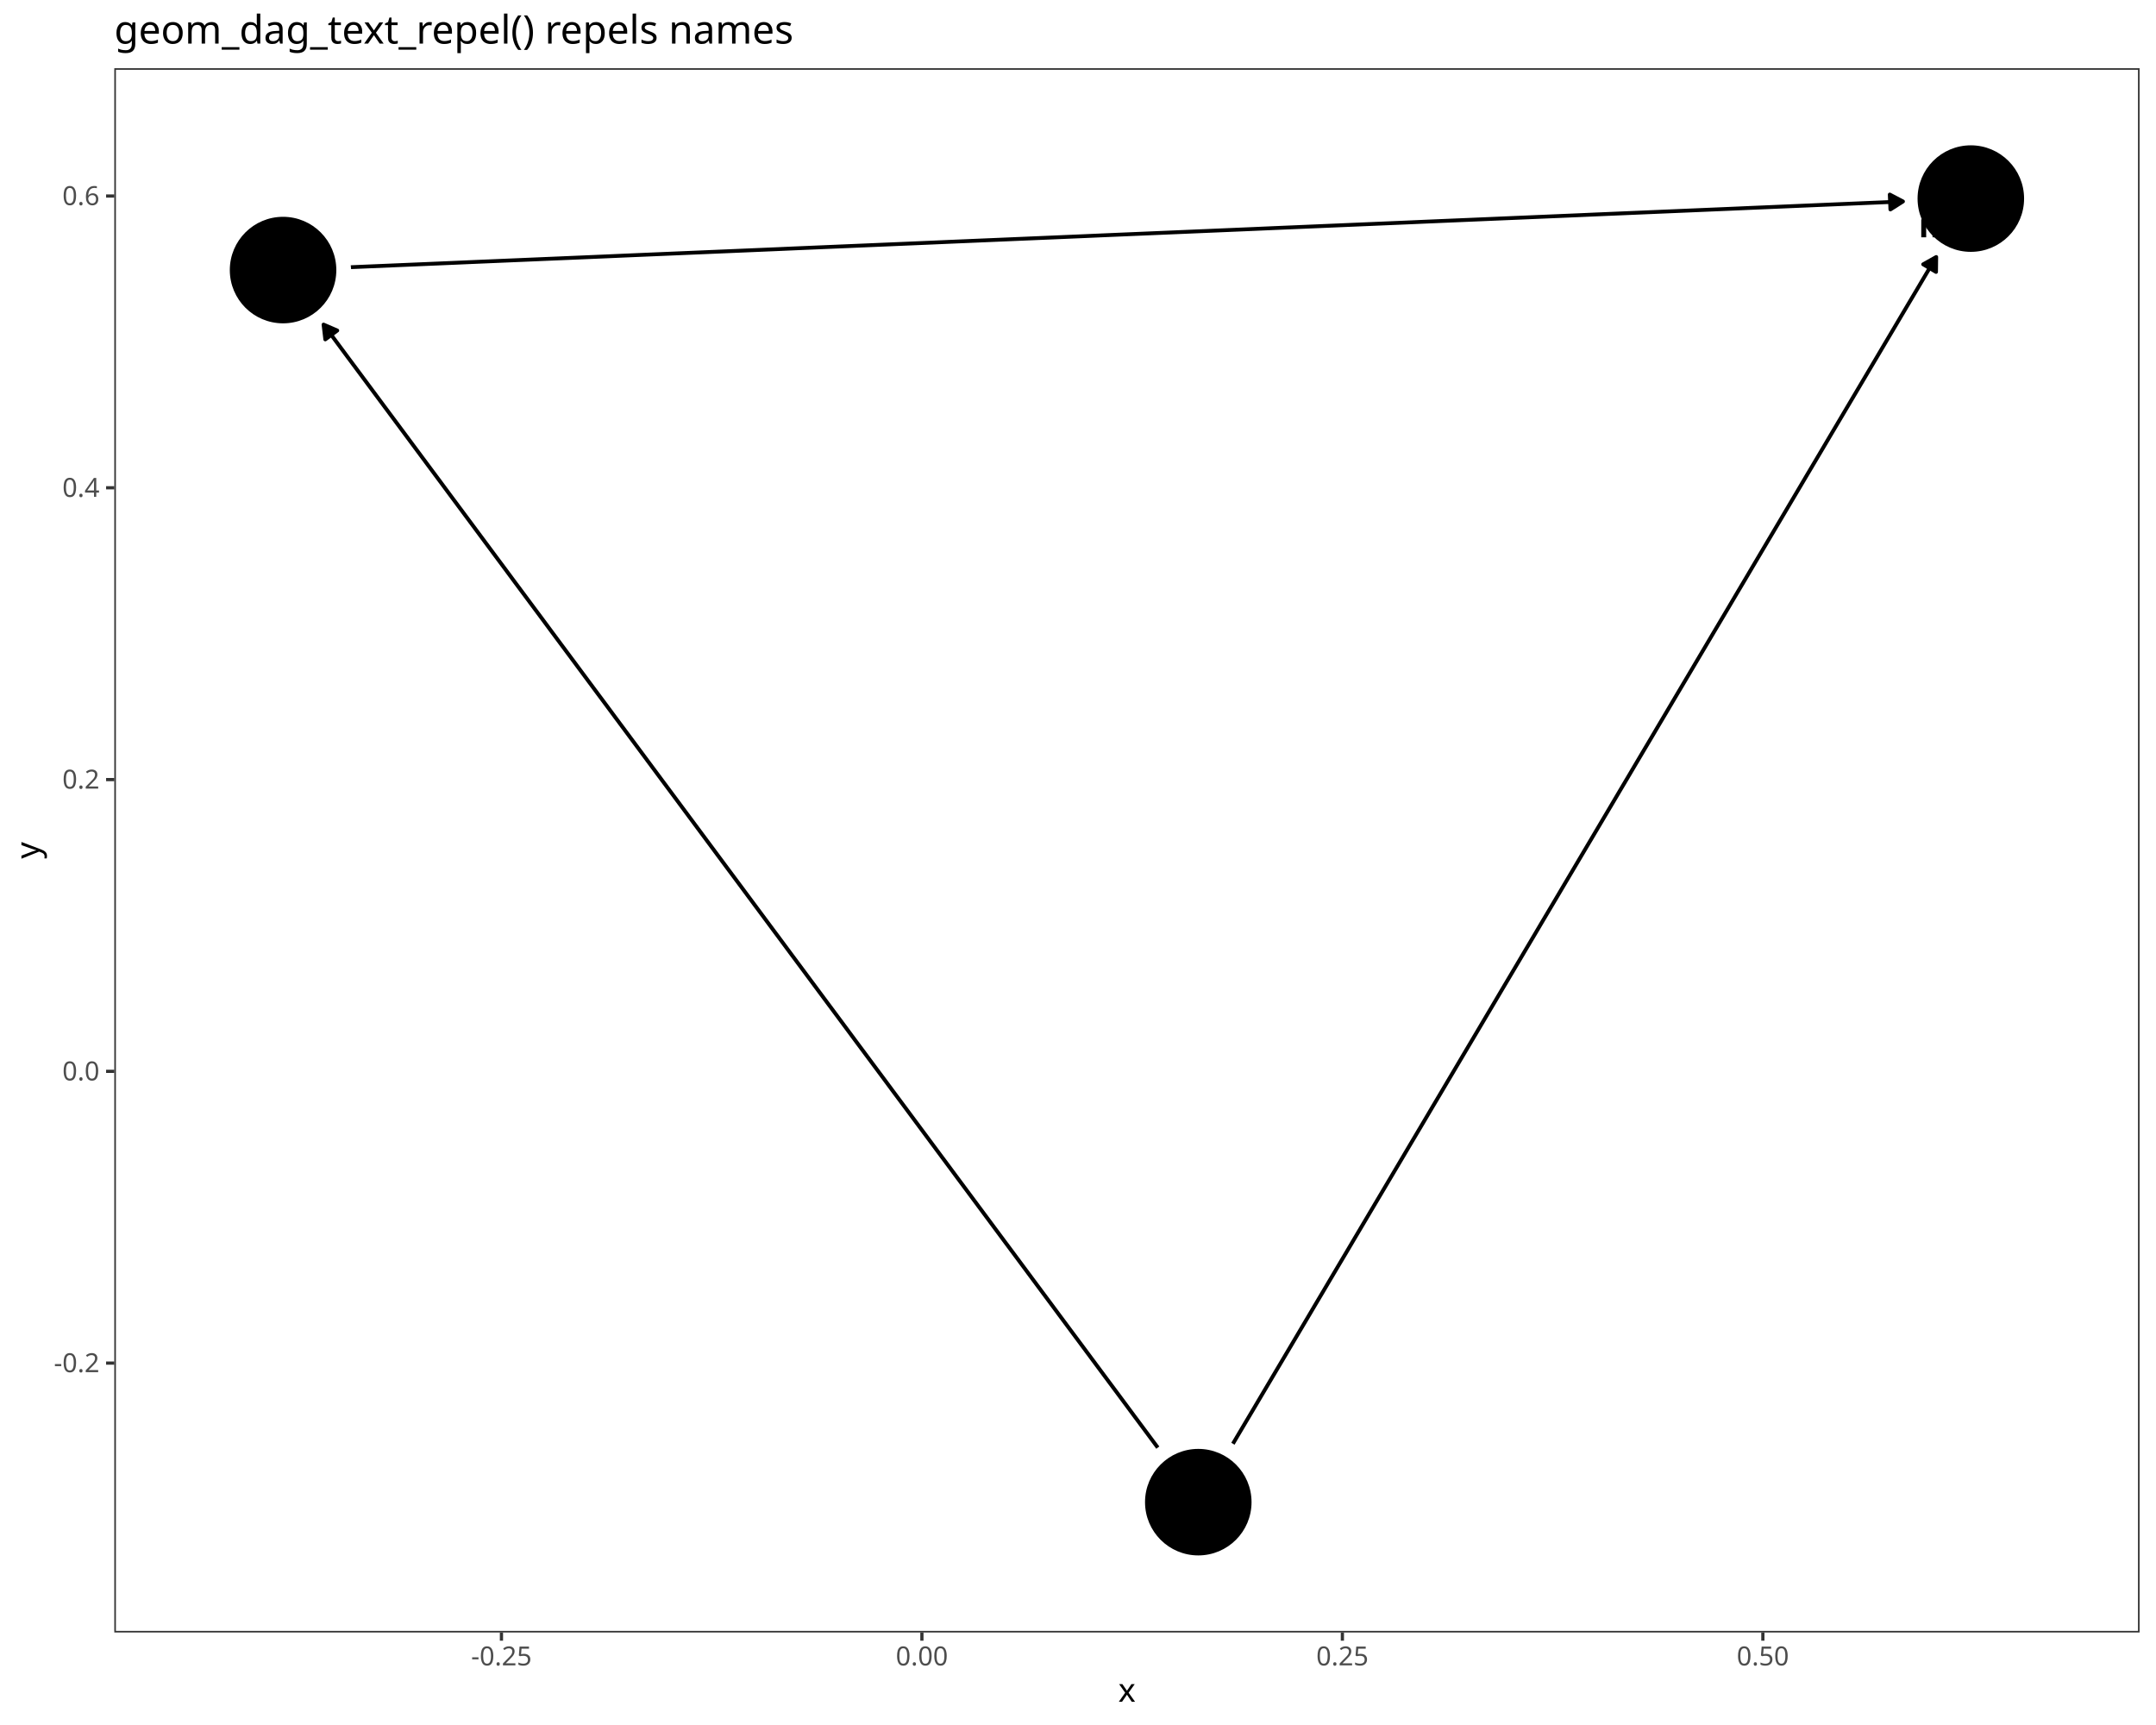
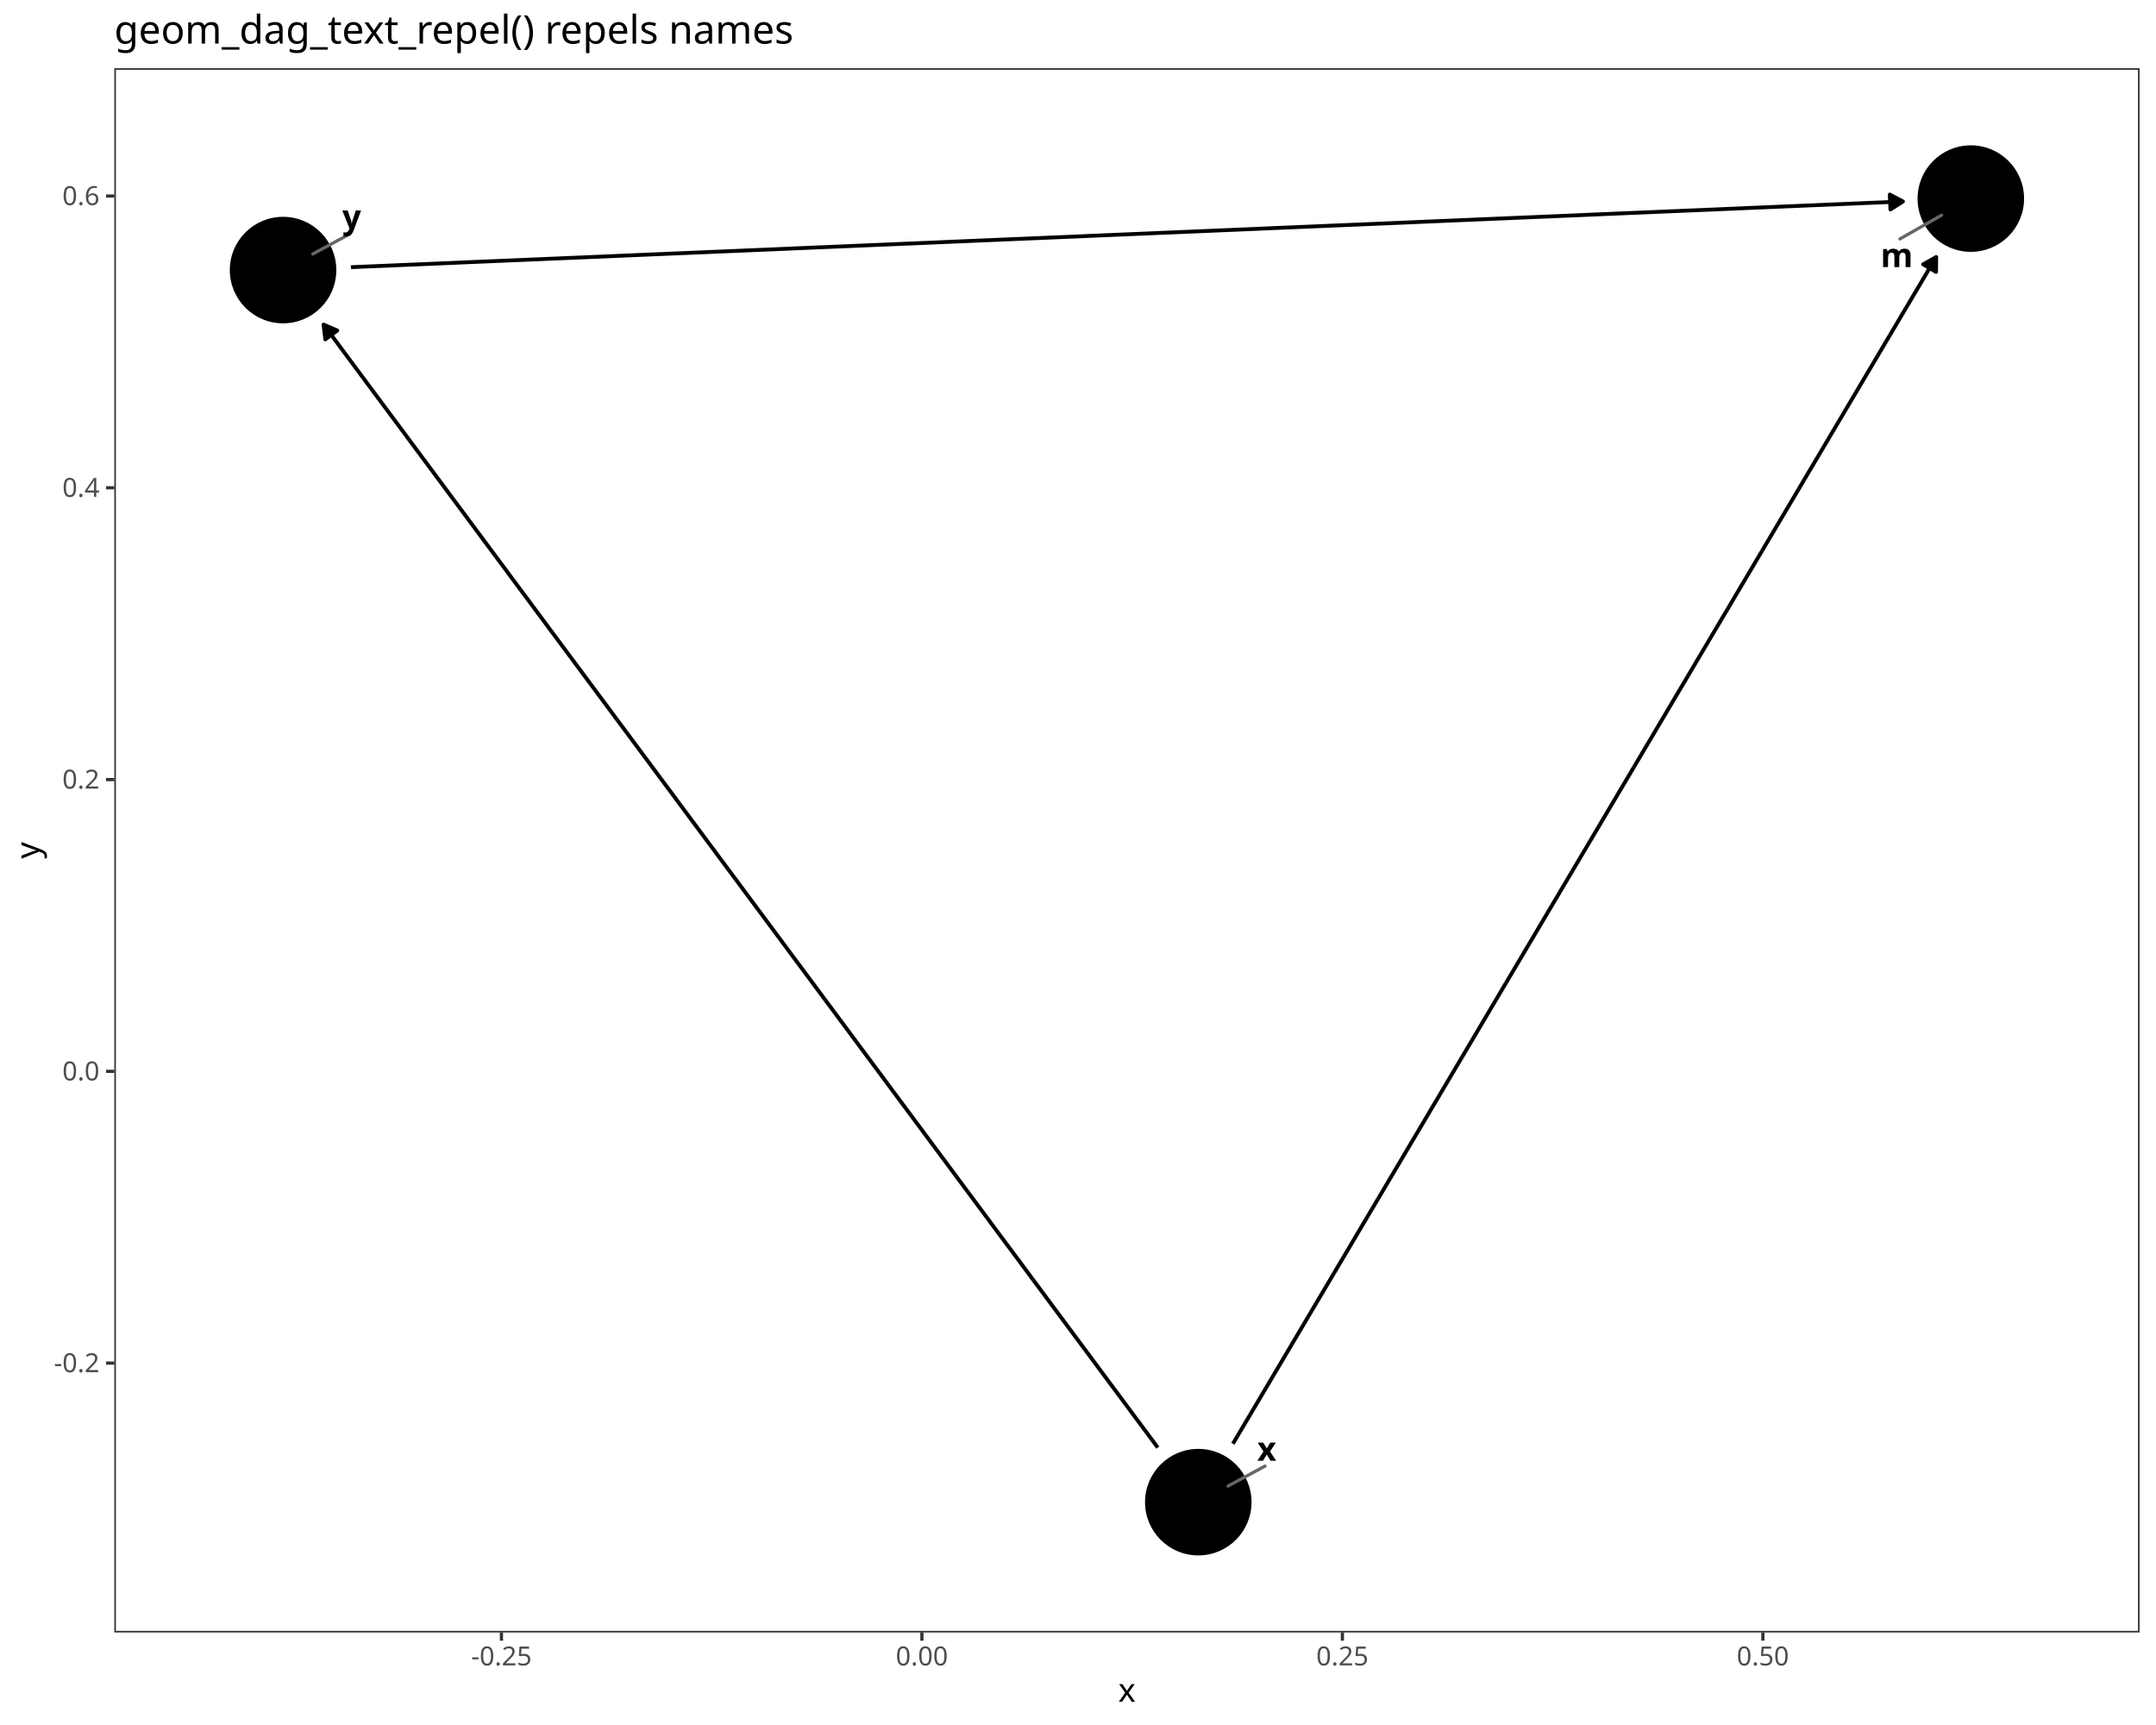
<svg xmlns="http://www.w3.org/2000/svg" class="svglite" data-engine-version="2.0" width="720.00pt" height="576.00pt" viewBox="0 0 720.00 576.00">
  <defs>
    <style type="text/css">
    .svglite line, .svglite polyline, .svglite polygon, .svglite path, .svglite rect, .svglite circle {
      fill: none;
      stroke: #000000;
      stroke-linecap: round;
      stroke-linejoin: round;
      stroke-miterlimit: 10.00;
    }
  </style>
  </defs>
  <rect width="100%" height="100%" style="stroke: none; fill: #FFFFFF;" />
  <defs>
    <clipPath id="cpMC4wMHw3MjAuMDB8MC4wMHw1NzYuMDA=">
      <rect x="0.00" y="0.00" width="720.00" height="576.00" />
    </clipPath>
  </defs>
  <g clip-path="url(#cpMC4wMHw3MjAuMDB8MC4wMHw1NzYuMDA=)">
    <rect x="0.00" y="0.00" width="720.00" height="576.00" style="stroke-width: 1.07; stroke: #FFFFFF; fill: #FFFFFF;" />
  </g>
  <defs>
    <clipPath id="cpMzguMTd8NzE0LjUyfDIyLjc4fDU0NS4xMQ==">
      <rect x="38.17" y="22.78" width="676.35" height="522.33" />
    </clipPath>
  </defs>
  <g clip-path="url(#cpMzguMTd8NzE0LjUyfDIyLjc4fDU0NS4xMQ==)">
    <rect x="38.17" y="22.78" width="676.35" height="522.33" style="stroke-width: 1.07; stroke: none; fill: #FFFFFF;" />
    <polyline points="411.74,482.08 413.20,479.60 415.81,475.20 418.42,470.81 421.02,466.41 423.63,462.01 426.23,457.62 428.84,453.22 431.45,448.82 434.05,444.43 436.66,440.03 439.26,435.63 441.87,431.24 444.47,426.84 447.08,422.44 449.69,418.05 452.29,413.65 454.90,409.25 457.50,404.86 460.11,400.46 462.72,396.06 465.32,391.67 467.93,387.27 470.53,382.87 473.14,378.48 475.75,374.08 478.35,369.68 480.96,365.29 483.56,360.89 486.17,356.49 488.77,352.10 491.38,347.70 493.99,343.30 496.59,338.91 499.20,334.51 501.80,330.11 504.41,325.72 507.02,321.32 509.62,316.92 512.23,312.53 514.83,308.13 517.44,303.73 520.05,299.34 522.65,294.94 525.26,290.54 527.86,286.15 530.47,281.75 533.08,277.35 535.68,272.96 538.29,268.56 540.89,264.16 543.50,259.77 546.10,255.37 548.71,250.97 551.32,246.58 553.92,242.18 556.53,237.78 559.13,233.39 561.74,228.99 564.35,224.59 566.95,220.20 569.56,215.80 572.16,211.40 574.77,207.01 577.38,202.61 579.98,198.21 582.59,193.82 585.19,189.42 587.80,185.02 590.40,180.63 593.01,176.23 595.62,171.83 598.22,167.44 600.83,163.04 603.43,158.64 606.04,154.25 608.65,149.85 611.25,145.45 613.86,141.05 616.46,136.66 619.07,132.26 621.68,127.86 624.28,123.47 626.89,119.07 629.49,114.67 632.10,110.28 634.70,105.88 637.31,101.48 639.92,97.09 642.52,92.69 645.13,88.29 646.60,85.82 " style="stroke-width: 1.28; stroke-linecap: butt;" />
    <polygon points="646.54,90.80 646.60,85.82 642.25,88.26 " style="stroke-width: 1.28; stroke-linecap: butt; fill: #000000;" />
    <polyline points="386.65,483.38 384.74,480.81 381.65,476.65 378.56,472.50 375.48,468.34 372.39,464.18 369.30,460.03 366.21,455.87 363.13,451.72 360.04,447.56 356.95,443.41 353.86,439.25 350.78,435.09 347.69,430.94 344.60,426.78 341.52,422.63 338.43,418.47 335.34,414.32 332.25,410.16 329.17,406.01 326.08,401.85 322.99,397.69 319.90,393.54 316.82,389.38 313.73,385.23 310.64,381.07 307.56,376.92 304.47,372.76 301.38,368.60 298.29,364.45 295.21,360.29 292.12,356.14 289.03,351.98 285.94,347.83 282.86,343.67 279.77,339.51 276.68,335.36 273.59,331.20 270.51,327.05 267.42,322.89 264.33,318.74 261.25,314.58 258.16,310.43 255.07,306.27 251.98,302.11 248.90,297.96 245.81,293.80 242.72,289.65 239.63,285.49 236.55,281.34 233.46,277.18 230.37,273.02 227.29,268.87 224.20,264.71 221.11,260.56 218.02,256.40 214.94,252.25 211.85,248.09 208.76,243.93 205.67,239.78 202.59,235.62 199.50,231.47 196.41,227.31 193.33,223.16 190.24,219.00 187.15,214.85 184.06,210.69 180.98,206.53 177.89,202.38 174.80,198.22 171.71,194.07 168.63,189.91 165.54,185.76 162.45,181.60 159.36,177.44 156.28,173.29 153.19,169.13 150.10,164.98 147.02,160.82 143.93,156.67 140.84,152.51 137.75,148.35 134.67,144.20 131.58,140.04 128.49,135.89 125.40,131.73 122.32,127.58 119.23,123.42 116.14,119.27 113.06,115.11 109.97,110.95 108.05,108.38 " style="stroke-width: 1.28; stroke-linecap: butt;" />
    <polygon points="112.63,110.36 108.05,108.38 108.63,113.33 " style="stroke-width: 1.28; stroke-linecap: butt; fill: #000000;" />
    <polyline points="117.19,89.22 117.30,89.21 123.00,88.97 128.69,88.73 134.38,88.49 140.08,88.25 145.77,88.01 151.46,87.77 157.16,87.52 162.85,87.28 168.54,87.04 174.24,86.80 179.93,86.56 185.62,86.32 191.32,86.08 197.01,85.84 202.70,85.60 208.40,85.35 214.09,85.11 219.78,84.87 225.47,84.63 231.17,84.39 236.86,84.15 242.55,83.91 248.25,83.67 253.94,83.43 259.63,83.19 265.33,82.94 271.02,82.70 276.71,82.46 282.41,82.22 288.10,81.98 293.79,81.74 299.49,81.50 305.18,81.26 310.87,81.02 316.57,80.77 322.26,80.53 327.95,80.29 333.65,80.05 339.34,79.81 345.03,79.57 350.73,79.33 356.42,79.09 362.11,78.85 367.80,78.60 373.50,78.36 379.19,78.12 384.88,77.88 390.58,77.64 396.27,77.40 401.96,77.16 407.66,76.92 413.35,76.68 419.04,76.44 424.74,76.19 430.43,75.95 436.12,75.71 441.82,75.47 447.51,75.23 453.20,74.99 458.90,74.75 464.59,74.51 470.28,74.27 475.98,74.02 481.67,73.78 487.36,73.54 493.06,73.30 498.75,73.06 504.44,72.82 510.13,72.58 515.83,72.34 521.52,72.10 527.21,71.86 532.91,71.61 538.60,71.37 544.29,71.13 549.99,70.89 555.68,70.65 561.37,70.41 567.07,70.17 572.76,69.93 578.45,69.69 584.15,69.44 589.84,69.20 595.53,68.96 601.23,68.72 606.92,68.48 612.61,68.24 618.31,68.00 624.00,67.76 629.69,67.52 635.39,67.28 635.50,67.27 " style="stroke-width: 1.28; stroke-linecap: butt;" />
    <polygon points="631.30,69.94 635.50,67.27 631.09,64.96 " style="stroke-width: 1.28; stroke-linecap: butt; fill: #000000;" />
    <circle cx="658.16" cy="66.31" r="17.43" style="stroke-width: 0.71; fill: #000000;" />
    <circle cx="400.17" cy="501.59" r="17.43" style="stroke-width: 0.71; fill: #000000;" />
    <circle cx="94.53" cy="90.18" r="17.43" style="stroke-width: 0.71; fill: #000000;" />
-     <text x="646.17" y="79.24" text-anchor="middle" style="font-size: 11.04px; font-weight: bold; font-family: sans;" textLength="9.20px" lengthAdjust="spacingAndGlyphs">m</text>
-     <text x="410.53" y="497.53" text-anchor="middle" style="font-size: 11.04px; font-weight: bold; font-family: sans;" textLength="5.52px" lengthAdjust="spacingAndGlyphs">x</text>
-     <text x="104.68" y="86.31" text-anchor="middle" style="font-size: 11.04px; font-weight: bold; font-family: sans;" textLength="5.52px" lengthAdjust="spacingAndGlyphs">y</text>
+     <line x1="634.48" y1="79.78" x2="648.40" y2="71.86" style="stroke-width: 1.07; stroke: #666666;" />
+     <line x1="422.44" y1="489.55" x2="410.10" y2="496.22" style="stroke-width: 1.07; stroke: #666666;" />
+     <line x1="116.85" y1="78.10" x2="104.46" y2="84.81" style="stroke-width: 1.07; stroke: #666666;" />
+     <text x="633.43" y="89.18" text-anchor="middle" style="font-size: 11.04px; font-weight: bold; font-family: sans;" textLength="9.20px" lengthAdjust="spacingAndGlyphs">m</text>
+     <text x="423.04" y="487.75" text-anchor="middle" style="font-size: 11.04px; font-weight: bold; font-family: sans;" textLength="5.52px" lengthAdjust="spacingAndGlyphs">x</text>
+     <text x="117.45" y="76.30" text-anchor="middle" style="font-size: 11.04px; font-weight: bold; font-family: sans;" textLength="5.52px" lengthAdjust="spacingAndGlyphs">y</text>
    <rect x="38.17" y="22.78" width="676.35" height="522.33" style="stroke-width: 1.07; stroke: #333333;" />
  </g>
  <g clip-path="url(#cpMC4wMHw3MjAuMDB8MC4wMHw1NzYuMDA=)">
    <text x="33.24" y="458.19" text-anchor="end" style="font-size: 8.80px; fill: #4D4D4D; font-family: sans;" textLength="15.16px" lengthAdjust="spacingAndGlyphs">-0.2</text>
    <text x="33.24" y="360.76" text-anchor="end" style="font-size: 8.80px; fill: #4D4D4D; font-family: sans;" textLength="12.23px" lengthAdjust="spacingAndGlyphs">0.0</text>
    <text x="33.24" y="263.33" text-anchor="end" style="font-size: 8.80px; fill: #4D4D4D; font-family: sans;" textLength="12.23px" lengthAdjust="spacingAndGlyphs">0.2</text>
    <text x="33.24" y="165.91" text-anchor="end" style="font-size: 8.80px; fill: #4D4D4D; font-family: sans;" textLength="12.23px" lengthAdjust="spacingAndGlyphs">0.4</text>
    <text x="33.24" y="68.48" text-anchor="end" style="font-size: 8.80px; fill: #4D4D4D; font-family: sans;" textLength="12.23px" lengthAdjust="spacingAndGlyphs">0.6</text>
    <polyline points="35.43,455.16 38.17,455.16 " style="stroke-width: 1.07; stroke: #333333; stroke-linecap: butt;" />
    <polyline points="35.43,357.74 38.17,357.74 " style="stroke-width: 1.07; stroke: #333333; stroke-linecap: butt;" />
    <polyline points="35.43,260.31 38.17,260.31 " style="stroke-width: 1.07; stroke: #333333; stroke-linecap: butt;" />
    <polyline points="35.43,162.88 38.17,162.88 " style="stroke-width: 1.07; stroke: #333333; stroke-linecap: butt;" />
    <polyline points="35.43,65.45 38.17,65.45 " style="stroke-width: 1.07; stroke: #333333; stroke-linecap: butt;" />
    <polyline points="167.46,547.85 167.46,545.11 " style="stroke-width: 1.07; stroke: #333333; stroke-linecap: butt;" />
    <polyline points="307.87,547.85 307.87,545.11 " style="stroke-width: 1.07; stroke: #333333; stroke-linecap: butt;" />
    <polyline points="448.29,547.85 448.29,545.11 " style="stroke-width: 1.07; stroke: #333333; stroke-linecap: butt;" />
    <polyline points="588.71,547.85 588.71,545.11 " style="stroke-width: 1.07; stroke: #333333; stroke-linecap: butt;" />
    <text x="167.46" y="556.10" text-anchor="middle" style="font-size: 8.80px; fill: #4D4D4D; font-family: sans;" textLength="20.06px" lengthAdjust="spacingAndGlyphs">-0.25</text>
    <text x="307.87" y="556.10" text-anchor="middle" style="font-size: 8.80px; fill: #4D4D4D; font-family: sans;" textLength="17.13px" lengthAdjust="spacingAndGlyphs">0.00</text>
    <text x="448.29" y="556.10" text-anchor="middle" style="font-size: 8.80px; fill: #4D4D4D; font-family: sans;" textLength="17.13px" lengthAdjust="spacingAndGlyphs">0.25</text>
    <text x="588.71" y="556.10" text-anchor="middle" style="font-size: 8.80px; fill: #4D4D4D; font-family: sans;" textLength="17.13px" lengthAdjust="spacingAndGlyphs">0.50</text>
    <text x="376.34" y="568.24" text-anchor="middle" style="font-size: 11.00px; font-family: sans;" textLength="5.50px" lengthAdjust="spacingAndGlyphs">x</text>
    <text transform="translate(13.05,283.95) rotate(-90)" text-anchor="middle" style="font-size: 11.00px; font-family: sans;" textLength="5.50px" lengthAdjust="spacingAndGlyphs">y</text>
    <text x="38.17" y="14.56" style="font-size: 13.20px; font-family: sans;" textLength="219.42px" lengthAdjust="spacingAndGlyphs">geom_dag_text_repel() repels names</text>
  </g>
</svg>
